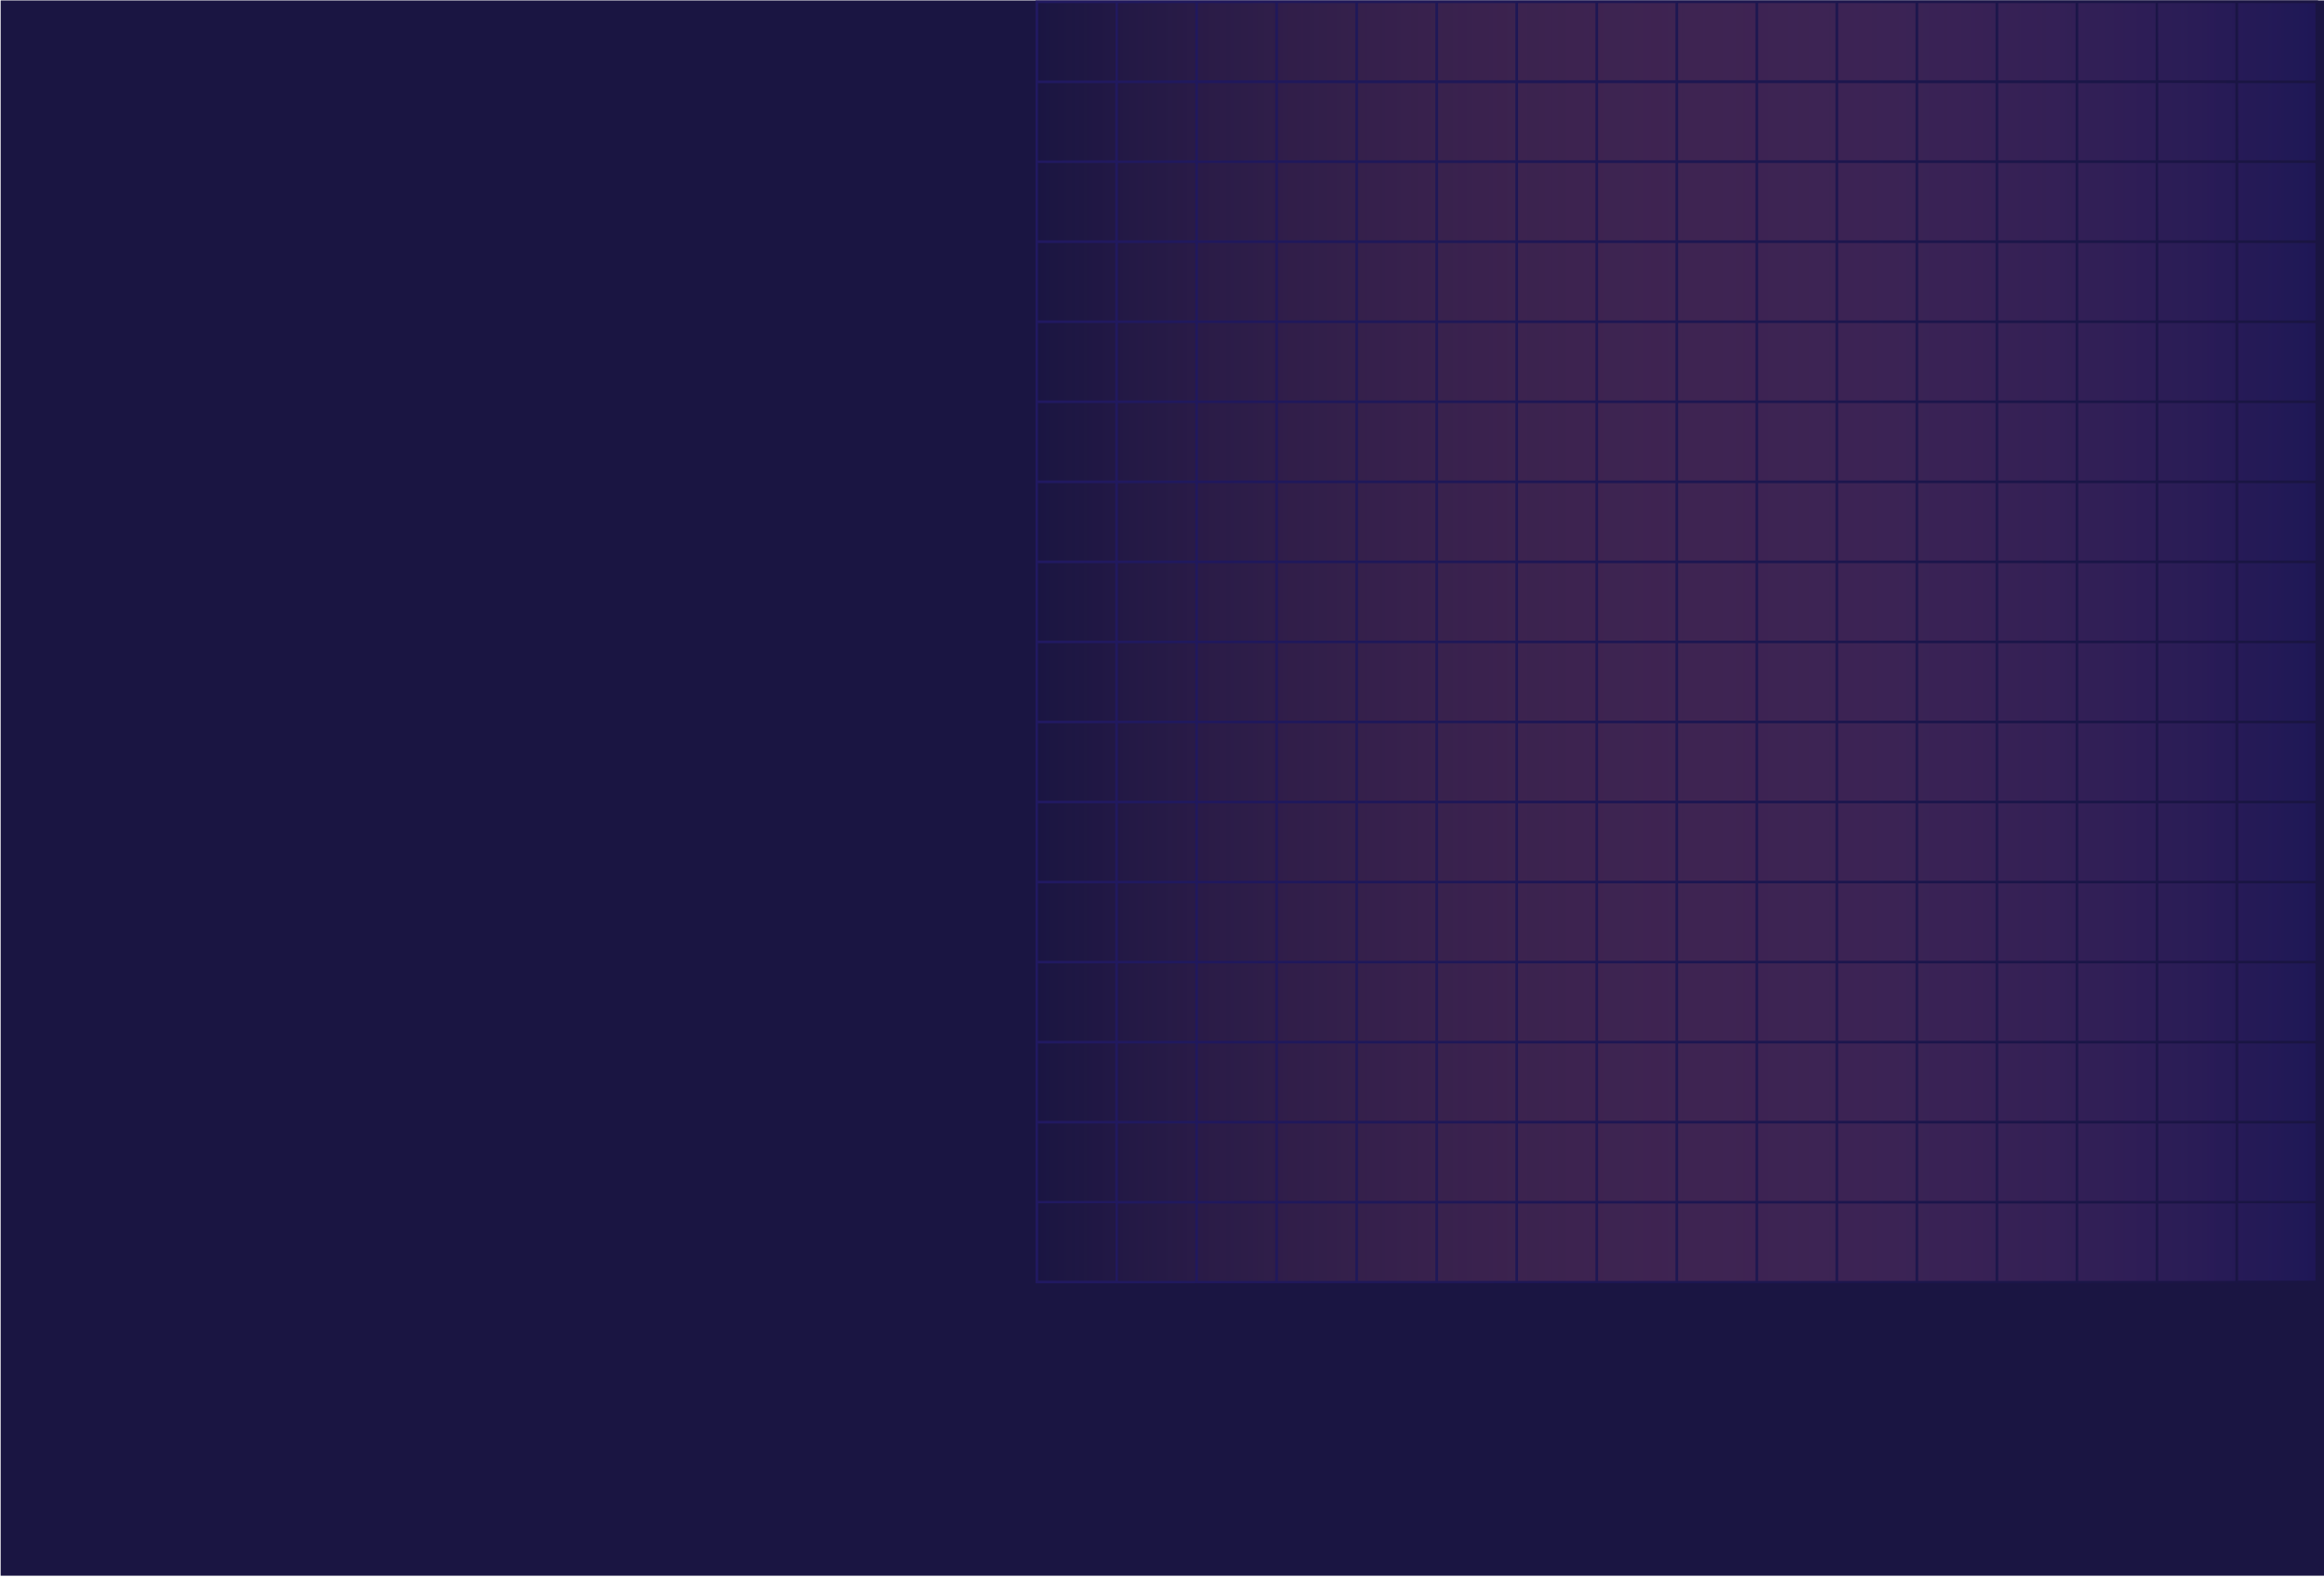
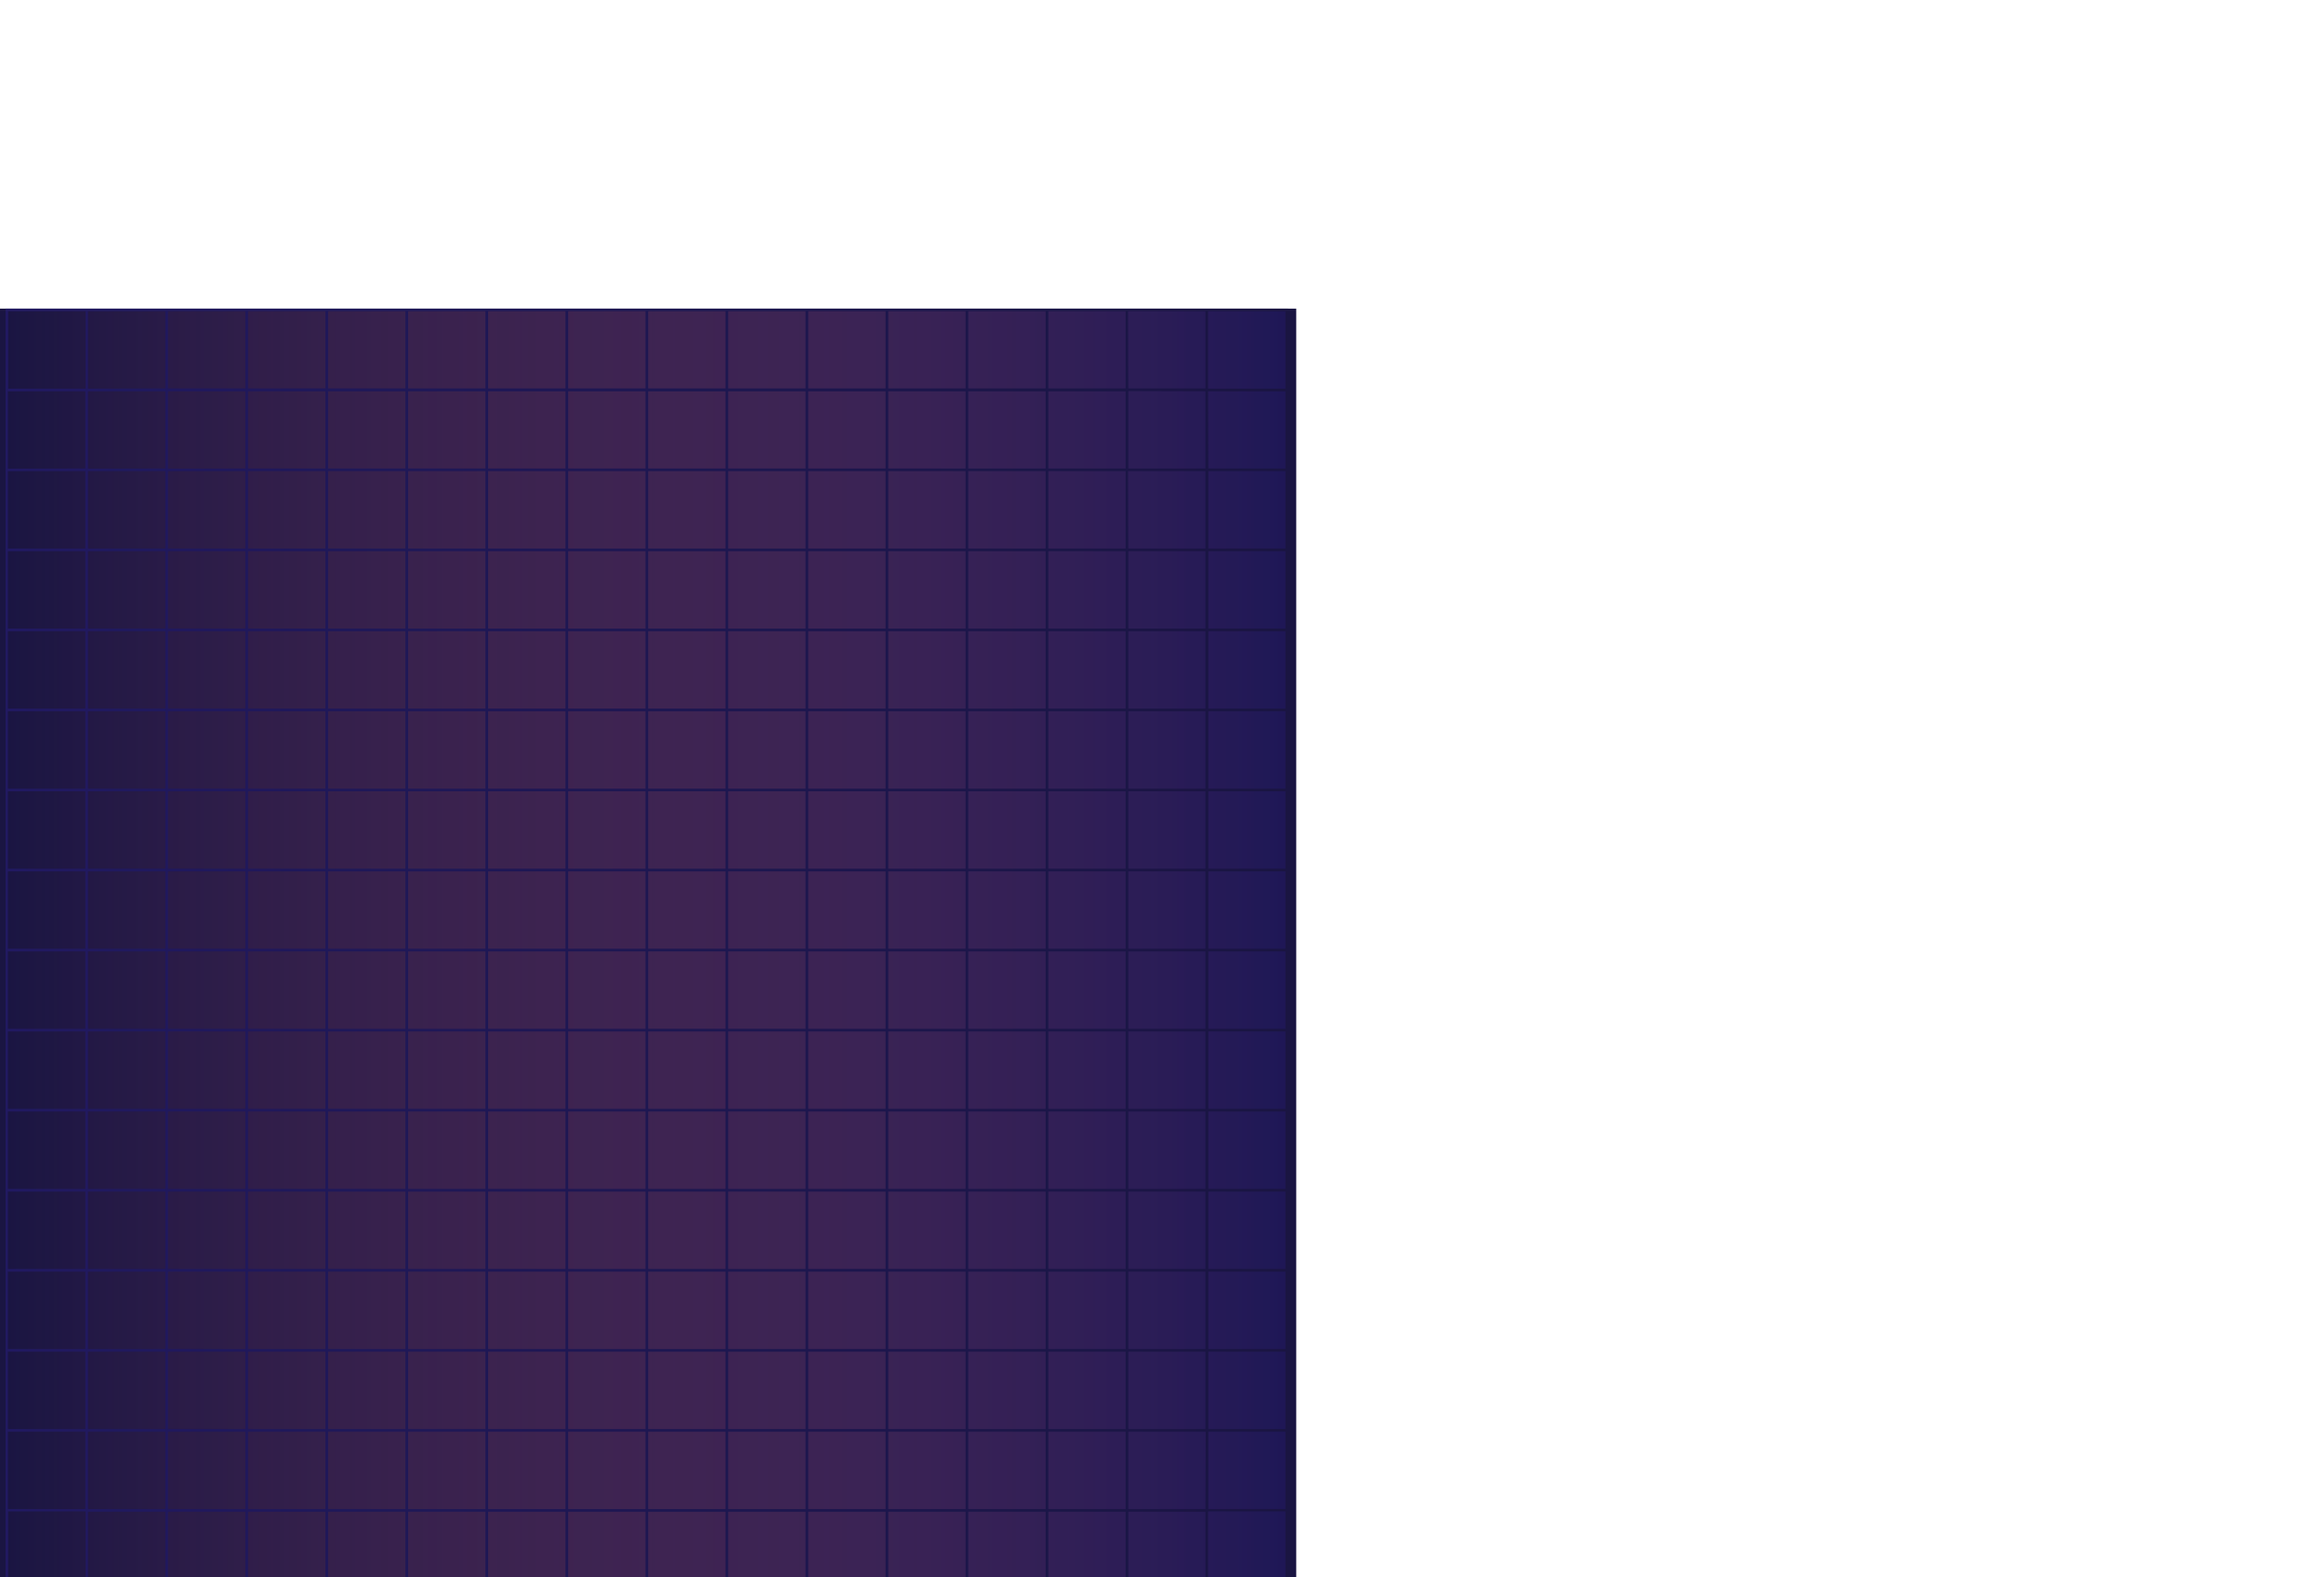
- <svg xmlns="http://www.w3.org/2000/svg" width="2640" height="1790" viewBox="0 0 2640 1790" fill="none">
+ <svg xmlns="http://www.w3.org/2000/svg" viewBox="1170 -350 2640 1790" fill="none">
  <rect x="0.75" y="0.5" width="2641.74" height="1789" fill="#1A1542" />
  <path d="M1177.84 1.998H2631.74V1455.9H1177.84V1.998Z" fill="url(#paint0_linear)" />
  <path d="M2633.24 0.5V1457.4H1176.34V0.5H2633.24ZM1179.34 91.405H1267.25V3.497H1179.34V91.405ZM1903.29 636.586V548.678H1815.39V636.586H1903.29ZM1815.39 639.583V727.492H1903.29V639.583H1815.39ZM1906.29 636.586H1994.2V548.678H1906.29V636.586ZM1906.29 639.583V727.492H1994.2V639.583H1906.29ZM1997.2 727.492H2085.1V639.583H1997.2V727.492ZM1997.2 730.488V818.397H2085.1V730.488H1997.2ZM1994.2 730.488H1906.29V818.397H1994.2V730.488ZM1906.29 821.394V909.302H1994.2V821.394H1906.29ZM1903.29 821.394H1815.39V909.302H1903.29V821.394ZM1903.29 818.397V730.488H1815.39V818.397H1903.29ZM1812.39 730.488H1724.48V818.397H1812.39V730.488ZM1812.39 727.492V639.583H1724.48V727.492H1812.39ZM1812.39 636.586V548.678H1724.48V636.586H1812.39ZM1812.39 545.681V457.773H1724.48V545.681H1812.39ZM1815.39 545.681H1903.29V457.773H1815.39V545.681ZM1906.29 545.681H1994.2V457.773H1906.29V545.681ZM1997.2 545.681H2085.1V457.773H1997.2V545.681ZM1997.2 548.678V636.586H2085.1V548.678H1997.2ZM2088.1 636.586H2176.01V548.678H2088.1V636.586ZM2088.1 639.583V727.492H2176.01V639.583H2088.1ZM2088.1 730.488V818.397H2176.01V730.488H2088.1ZM2088.1 821.394V909.302H2176.01V821.394H2088.1ZM2085.1 821.394H1997.2V909.302H2085.1V821.394ZM1997.2 912.299V1000.21H2085.1V912.299H1997.2ZM1994.2 912.299H1906.29V1000.21H1994.2V912.299ZM1903.29 912.299H1815.39V1000.21H1903.29V912.299ZM1812.39 912.299H1724.48V1000.21H1812.39V912.299ZM1812.39 909.302V821.394H1724.48V909.302H1812.39ZM1721.48 821.394H1633.58V909.302H1721.48V821.394ZM1721.48 818.397V730.488H1633.58V818.397H1721.48ZM1721.48 727.492V639.583H1633.58V727.492H1721.48ZM1721.48 636.586V548.678H1633.58V636.586H1721.48ZM1721.48 545.681V457.773H1633.58V545.681H1721.48ZM1721.48 454.776V366.868H1633.58V454.776H1721.48ZM1724.48 454.776H1812.39V366.868H1724.48V454.776ZM1815.39 454.776H1903.29V366.868H1815.39V454.776ZM1906.29 454.776H1994.2V366.868H1906.29V454.776ZM1997.2 454.776H2085.1V366.868H1997.2V454.776ZM2088.1 454.776H2176.01V366.868H2088.1V454.776ZM2088.1 457.773V545.681H2176.01V457.773H2088.1ZM2179.01 545.681H2266.91V457.773H2179.01V545.681ZM2179.01 548.678V636.586H2266.91V548.678H2179.01ZM2179.01 639.583V727.492H2266.91V639.583H2179.01ZM2179.01 730.488V818.397H2266.91V730.488H2179.01ZM2179.01 821.394V909.302H2266.91V821.394H2179.01ZM2179.01 912.299V1000.21H2266.91V912.299H2179.01ZM2176.01 912.299H2088.1V1000.21H2176.01V912.299ZM2088.1 1003.2V1091.11H2176.01V1003.2H2088.1ZM2085.1 1003.2H1997.2V1091.11H2085.1V1003.2ZM1994.2 1003.2H1906.29V1091.11H1994.2V1003.2ZM1903.29 1003.2H1815.39V1091.11H1903.29V1003.2ZM1812.39 1003.2H1724.48V1091.11H1812.39V1003.2ZM1721.48 1003.2H1633.58V1091.11H1721.48V1003.2ZM1721.48 1000.21V912.299H1633.58V1000.21H1721.48ZM1630.58 912.299H1542.67V1000.21H1630.58V912.299ZM1630.58 909.302V821.394H1542.67V909.302H1630.58ZM1630.58 818.397V730.488H1542.67V818.397H1630.58ZM1630.58 727.492V639.583H1542.67V727.492H1630.58ZM1630.58 636.586V548.678H1542.67V636.586H1630.58ZM1630.58 545.681V457.773H1542.67V545.681H1630.58ZM1630.58 454.776V366.868H1542.67V454.776H1630.58ZM1630.58 363.871V275.963H1542.67V363.871H1630.58ZM1633.58 363.871H1721.48V275.963H1633.58V363.871ZM1724.48 363.871H1812.39V275.963H1724.48V363.871ZM1815.39 363.871H1903.29V275.963H1815.39V363.871ZM1906.29 363.871H1994.2V275.963H1906.29V363.871ZM1997.2 363.871H2085.1V275.963H1997.2V363.871ZM2088.1 363.871H2176.01V275.963H2088.1V363.871ZM2179.01 363.871H2266.91V275.963H2179.01V363.871ZM2179.01 366.868V454.776H2266.91V366.868H2179.01ZM2269.91 454.776H2357.82V366.868H2269.91V454.776ZM2269.91 457.773V545.681H2357.82V457.773H2269.91ZM2269.91 548.678V636.586H2357.82V548.678H2269.91ZM2269.91 639.583V727.492H2357.82V639.583H2269.91ZM2269.91 730.488V818.397H2357.82V730.488H2269.91ZM2269.91 821.394V909.302H2357.82V821.394H2269.91ZM2269.91 912.299V1000.21H2357.82V912.299H2269.91ZM2269.91 1003.2V1091.11H2357.82V1003.2H2269.91ZM2266.91 1003.2H2179.01V1091.11H2266.91V1003.2ZM2179.01 1094.11V1182.02H2266.91V1094.11H2179.01ZM2176.01 1094.11H2088.1V1182.02H2176.01V1094.11ZM2085.1 1094.11H1997.2V1182.02H2085.1V1094.11ZM1994.2 1094.11H1906.29V1182.02H1994.2V1094.11ZM1903.29 1094.11H1815.39V1182.02H1903.29V1094.11ZM1812.39 1094.11H1724.48V1182.02H1812.39V1094.11ZM1721.48 1094.11H1633.58V1182.02H1721.48V1094.11ZM1630.58 1094.11H1542.67V1182.02H1630.58V1094.11ZM1630.58 1091.11V1003.2H1542.67V1091.11H1630.58ZM1539.67 1003.2H1451.77V1091.11H1539.67V1003.2ZM1539.67 1000.21V912.299H1451.77V1000.21H1539.67ZM1539.67 909.302V821.394H1451.77V909.302H1539.67ZM1539.67 818.397V730.488H1451.77V818.397H1539.67ZM1539.67 727.492V639.583H1451.77V727.492H1539.67ZM1539.67 636.586V548.678H1451.77V636.586H1539.67ZM1539.67 545.681V457.773H1451.77V545.681H1539.67ZM1539.67 454.776V366.868H1451.77V454.776H1539.67ZM1539.67 363.871V275.963H1451.77V363.871H1539.67ZM1539.67 272.966V185.057H1451.77V272.966H1539.67ZM1542.67 272.966H1630.58V185.057H1542.67V272.966ZM1633.58 272.966H1721.48V185.057H1633.58V272.966ZM1724.48 272.966H1812.39V185.057H1724.48V272.966ZM1815.39 272.966H1903.29V185.057H1815.39V272.966ZM1906.29 272.966H1994.2V185.057H1906.29V272.966ZM1997.2 272.966H2085.1V185.057H1997.2V272.966ZM2088.1 272.966H2176.01V185.057H2088.1V272.966ZM2179.01 272.966H2266.91V185.057H2179.01V272.966ZM2269.91 272.966H2357.82V185.057H2269.91V272.966ZM2269.91 275.963V363.871H2357.82V275.963H2269.91ZM2360.82 363.871H2448.72V275.963H2360.82V363.871ZM2360.82 366.868V454.776H2448.72V366.868H2360.82ZM2360.82 457.773V545.681H2448.72V457.773H2360.82ZM2360.82 548.678V636.586H2448.72V548.678H2360.82ZM2360.82 639.583V727.492H2448.72V639.583H2360.82ZM2360.82 730.488V818.397H2448.72V730.488H2360.82ZM2360.82 821.394V909.302H2448.72V821.394H2360.82ZM2360.82 912.299V1000.21H2448.72V912.299H2360.82ZM2360.82 1003.2V1091.11H2448.72V1003.2H2360.82ZM2360.82 1094.11V1182.02H2448.72V1094.11H2360.82ZM2357.82 1094.11H2269.91V1182.02H2357.82V1094.11ZM2269.91 1185.01V1272.92H2357.82V1185.01H2269.91ZM2266.91 1185.01H2179.01V1272.92H2266.91V1185.01ZM2176.01 1185.01H2088.1V1272.92H2176.01V1185.01ZM2085.1 1185.01H1997.2V1272.92H2085.1V1185.01ZM1994.2 1185.01H1906.29V1272.92H1994.2V1185.01ZM1903.29 1185.01H1815.39V1272.92H1903.29V1185.01ZM1812.39 1185.01H1724.48V1272.92H1812.39V1185.01ZM1721.48 1185.01H1633.58V1272.92H1721.48V1185.01ZM1630.58 1185.01H1542.67V1272.92H1630.58V1185.01ZM1539.67 1185.01H1451.77V1272.92H1539.67V1185.01ZM1539.67 1182.02V1094.11H1451.77V1182.02H1539.67ZM1448.77 1094.11H1360.86V1182.02H1448.77V1094.11ZM1448.77 1091.11V1003.2H1360.86V1091.11H1448.77ZM1448.77 1000.21V912.299H1360.86V1000.21H1448.77ZM1448.77 909.302V821.394H1360.86V909.302H1448.77ZM1448.77 818.397V730.488H1360.86V818.397H1448.77ZM1448.77 727.492V639.583H1360.86V727.492H1448.77ZM1448.77 636.586V548.678H1360.86V636.586H1448.77ZM1448.77 545.681V457.773H1360.86V545.681H1448.77ZM1448.77 454.776V366.868H1360.86V454.776H1448.77ZM1448.77 363.871V275.963H1360.86V363.871H1448.77ZM1448.77 272.966V185.057H1360.86V272.966H1448.77ZM1448.77 182.061V94.402H1360.86V182.31L1448.77 182.061ZM1451.77 182.061H1539.67V94.402H1451.77V182.061ZM1542.67 182.061H1630.58V94.402H1542.67V182.061ZM1633.58 182.061H1721.48V94.402H1633.58V182.061ZM1724.48 182.061H1812.39V94.402H1724.48V182.061ZM1815.39 182.061H1903.29V94.402H1815.39V182.061ZM1906.29 182.061H1994.2V94.402H1906.29V182.061ZM1997.2 182.061H2085.1V94.402H1997.2V182.061ZM2088.1 182.061H2176.01V94.402H2088.1V182.061ZM2179.01 182.061H2266.91V94.402H2179.01V182.061ZM2269.91 182.061H2357.82V94.402H2269.91V182.061ZM2360.82 182.061H2448.72V94.402H2360.82V182.061ZM2360.82 185.057V272.966H2448.72V185.057H2360.82ZM2451.72 272.966H2539.34V185.057H2451.43L2451.72 272.966ZM2451.72 275.963V363.871H2539.34V275.963H2451.72ZM2451.72 366.868V454.776H2539.34V366.868H2451.72ZM2451.72 457.773V545.681H2539.34V457.773H2451.72ZM2451.72 548.678V636.586H2539.34V548.678H2451.72ZM2451.72 639.583V727.492H2539.34V639.583H2451.72ZM2451.72 730.488V818.397H2539.34V730.488H2451.72ZM2451.72 821.394V909.302H2539.34V821.394H2451.72ZM2451.72 912.299V1000.21H2539.34V912.299H2451.72ZM2451.72 1003.2V1091.11H2539.34V1003.2H2451.72ZM2451.72 1094.11V1182.02H2539.34V1094.11H2451.72ZM2451.72 1185.01V1272.92H2539.34V1185.01H2451.72ZM2448.72 1185.01H2360.82V1272.92H2448.72V1185.01ZM2360.82 1275.92V1363.83H2448.72V1275.92H2360.82ZM2357.82 1275.92H2269.91V1363.83H2357.82V1275.92ZM2266.91 1275.92H2179.01V1363.83H2266.91V1275.92ZM2176.01 1275.92H2088.1V1363.83H2176.01V1275.92ZM2085.1 1275.92H1997.2V1363.83H2085.1V1275.92ZM1994.2 1275.92H1906.29V1363.83H1994.2V1275.92ZM1903.29 1275.92H1815.39V1363.83H1903.29V1275.92ZM1812.39 1275.92H1724.48V1363.83H1812.39V1275.92ZM1721.48 1275.92H1633.58V1363.83H1721.48V1275.92ZM1630.58 1275.92H1542.67V1363.83H1630.58V1275.92ZM1539.67 1275.92H1451.77V1363.83H1539.67V1275.92ZM1448.77 1275.92H1360.86V1363.83H1448.77V1275.92ZM1448.77 1272.92V1185.01H1360.86V1272.92H1448.77ZM1357.86 1185.01H1269.96V1272.92H1357.86V1185.01ZM1357.86 1182.02V1094.11H1269.96V1182.02H1357.86ZM1357.86 1091.11V1003.2H1269.96V1091.11H1357.86ZM1357.86 1000.21V912.299H1269.96V1000.21H1357.86ZM1357.86 909.302V821.394H1269.96V909.302H1357.86ZM1357.86 818.397V730.488H1269.96V818.397H1357.86ZM1357.86 727.492V639.583H1269.96V727.492H1357.86ZM1357.86 636.586V548.678H1269.96V636.586H1357.86ZM1357.86 545.681V457.773H1269.96V545.681H1357.86ZM1357.86 454.776V366.868H1269.96V454.776H1357.86ZM1357.86 363.871V275.963H1269.96V363.871H1357.86ZM1357.86 272.966V185.057H1269.96V272.966H1357.86ZM1357.86 182.061V94.402H1269.96V182.31L1357.86 182.061ZM1357.86 91.155V3.497H1269.96V91.405L1357.86 91.155ZM1360.86 91.155H1448.77V3.497H1360.86V91.155ZM1451.77 91.155H1539.67V3.497H1451.77V91.155ZM1542.67 91.155H1630.58V3.497H1542.67V91.155ZM1633.58 91.155H1721.48V3.497H1633.58V91.155ZM1724.48 91.155H1812.39V3.497H1724.48V91.155ZM1815.39 91.155H1903.29V3.497H1815.39V91.155ZM1906.29 91.155H1994.2V3.497H1906.29V91.155ZM1997.2 91.155H2085.1V3.497H1997.2V91.155ZM2088.1 91.155H2176.01V3.497H2088.1V91.155ZM2179.01 91.155H2266.91V3.497H2179.01V91.155ZM2269.91 91.155H2357.82V3.497H2269.91V91.155ZM2360.82 91.155H2448.72V3.497H2360.82V91.155ZM2451.72 91.155H2539.34V3.497H2451.43L2451.72 91.155ZM2451.72 94.152V182.061H2539.34V94.402L2451.72 94.152ZM2542.63 182.061H2630.25V94.402H2542.34L2542.63 182.061ZM2542.63 185.057V272.966H2630.25V185.057H2542.63ZM2542.63 275.963V363.871H2630.25V275.963H2542.63ZM2542.63 366.868V454.776H2630.25V366.868H2542.63ZM2542.63 457.773V545.681H2630.25V457.773H2542.63ZM2542.63 548.678V636.586H2630.25V548.678H2542.63ZM2542.63 639.583V727.492H2630.25V639.583H2542.63ZM2542.63 730.488V818.397H2630.25V730.488H2542.63ZM2542.63 821.394V909.302H2630.25V821.394H2542.63ZM2542.63 912.299V1000.21H2630.25V912.299H2542.63ZM2542.63 1003.2V1091.11H2630.25V1003.2H2542.63ZM2542.63 1094.11V1182.02H2630.25V1094.11H2542.63ZM2542.63 1185.01V1272.92H2630.25V1185.01H2542.63ZM2542.63 1275.92V1363.83H2630.25V1275.92H2542.63ZM2539.63 1275.92H2451.72V1363.83H2539.34L2539.63 1275.92ZM2451.72 1366.82V1454.73H2539.34V1366.82H2451.72ZM2448.72 1366.82H2360.82V1454.73H2448.72V1366.82ZM2357.82 1366.82H2269.91V1454.73H2357.82V1366.82ZM2266.91 1366.82H2179.01V1454.73H2266.91V1366.82ZM2176.01 1366.82H2088.1V1454.73H2176.01V1366.82ZM2085.1 1366.82H1997.2V1454.73H2085.1V1366.82ZM1994.2 1366.82H1906.29V1454.73H1994.2V1366.82ZM1903.29 1366.82H1815.39V1454.73H1903.29V1366.82ZM1812.39 1366.82H1724.48V1454.73H1812.39V1366.82ZM1721.48 1366.82H1633.58V1454.73H1721.48V1366.82ZM1630.58 1366.82H1542.67V1454.73H1630.58V1366.82ZM1539.67 1366.82H1451.77V1454.73H1539.67V1366.82ZM1448.77 1366.82H1360.86V1454.73H1448.77V1366.82ZM1357.86 1366.82H1269.96V1454.73H1357.86V1366.82ZM1357.86 1363.83V1275.92H1269.96V1363.83H1357.86ZM1266.96 1275.92H1179.05V1363.83H1266.96V1275.92ZM1266.96 1272.92V1185.01H1179.05V1272.92H1266.96ZM1266.96 1182.02V1094.11H1179.05V1182.02H1266.96ZM1266.96 1091.11V1003.2H1179.05V1091.11H1266.96ZM1266.96 1000.21V912.299H1179.05V1000.21H1266.96ZM1266.96 909.302V821.394H1179.05V909.302H1266.96ZM1266.96 818.397V730.488H1179.05V818.397H1266.96ZM1266.96 727.492V639.583H1179.05V727.492H1266.96ZM1266.96 636.586V548.678H1179.05V636.586H1266.96ZM1266.96 545.681V457.773H1179.05V545.681H1266.96ZM1266.96 454.776V366.868H1179.05V454.776H1266.96ZM1266.96 363.871V275.963H1179.05V363.871H1266.96ZM1266.96 272.966V185.057H1179.05V272.966H1266.96ZM1266.96 182.061V94.402H1179.05V182.31L1266.96 182.061ZM2542.34 3.497V91.405H2630.25V3.497H2542.34ZM2630.25 1366.52H2542.34V1454.43H2630.25V1366.52ZM1267.22 1454.43V1366.52H1179.31V1454.43H1267.22Z" fill="url(#paint1_linear)" />
  <defs>
    <linearGradient id="paint0_linear" x1="1177.84" y1="728.95" x2="2631.74" y2="728.95" gradientUnits="userSpaceOnUse">
      <stop stop-color="#F06C84" stop-opacity="0" />
      <stop offset="1" stop-color="#211961" stop-opacity="0.65" />
    </linearGradient>
    <linearGradient id="paint1_linear" x1="1176.34" y1="728.95" x2="2633.24" y2="728.95" gradientUnits="userSpaceOnUse">
      <stop stop-color="#211961" />
      <stop offset="1" stop-color="#1A1542" />
    </linearGradient>
  </defs>
</svg>
